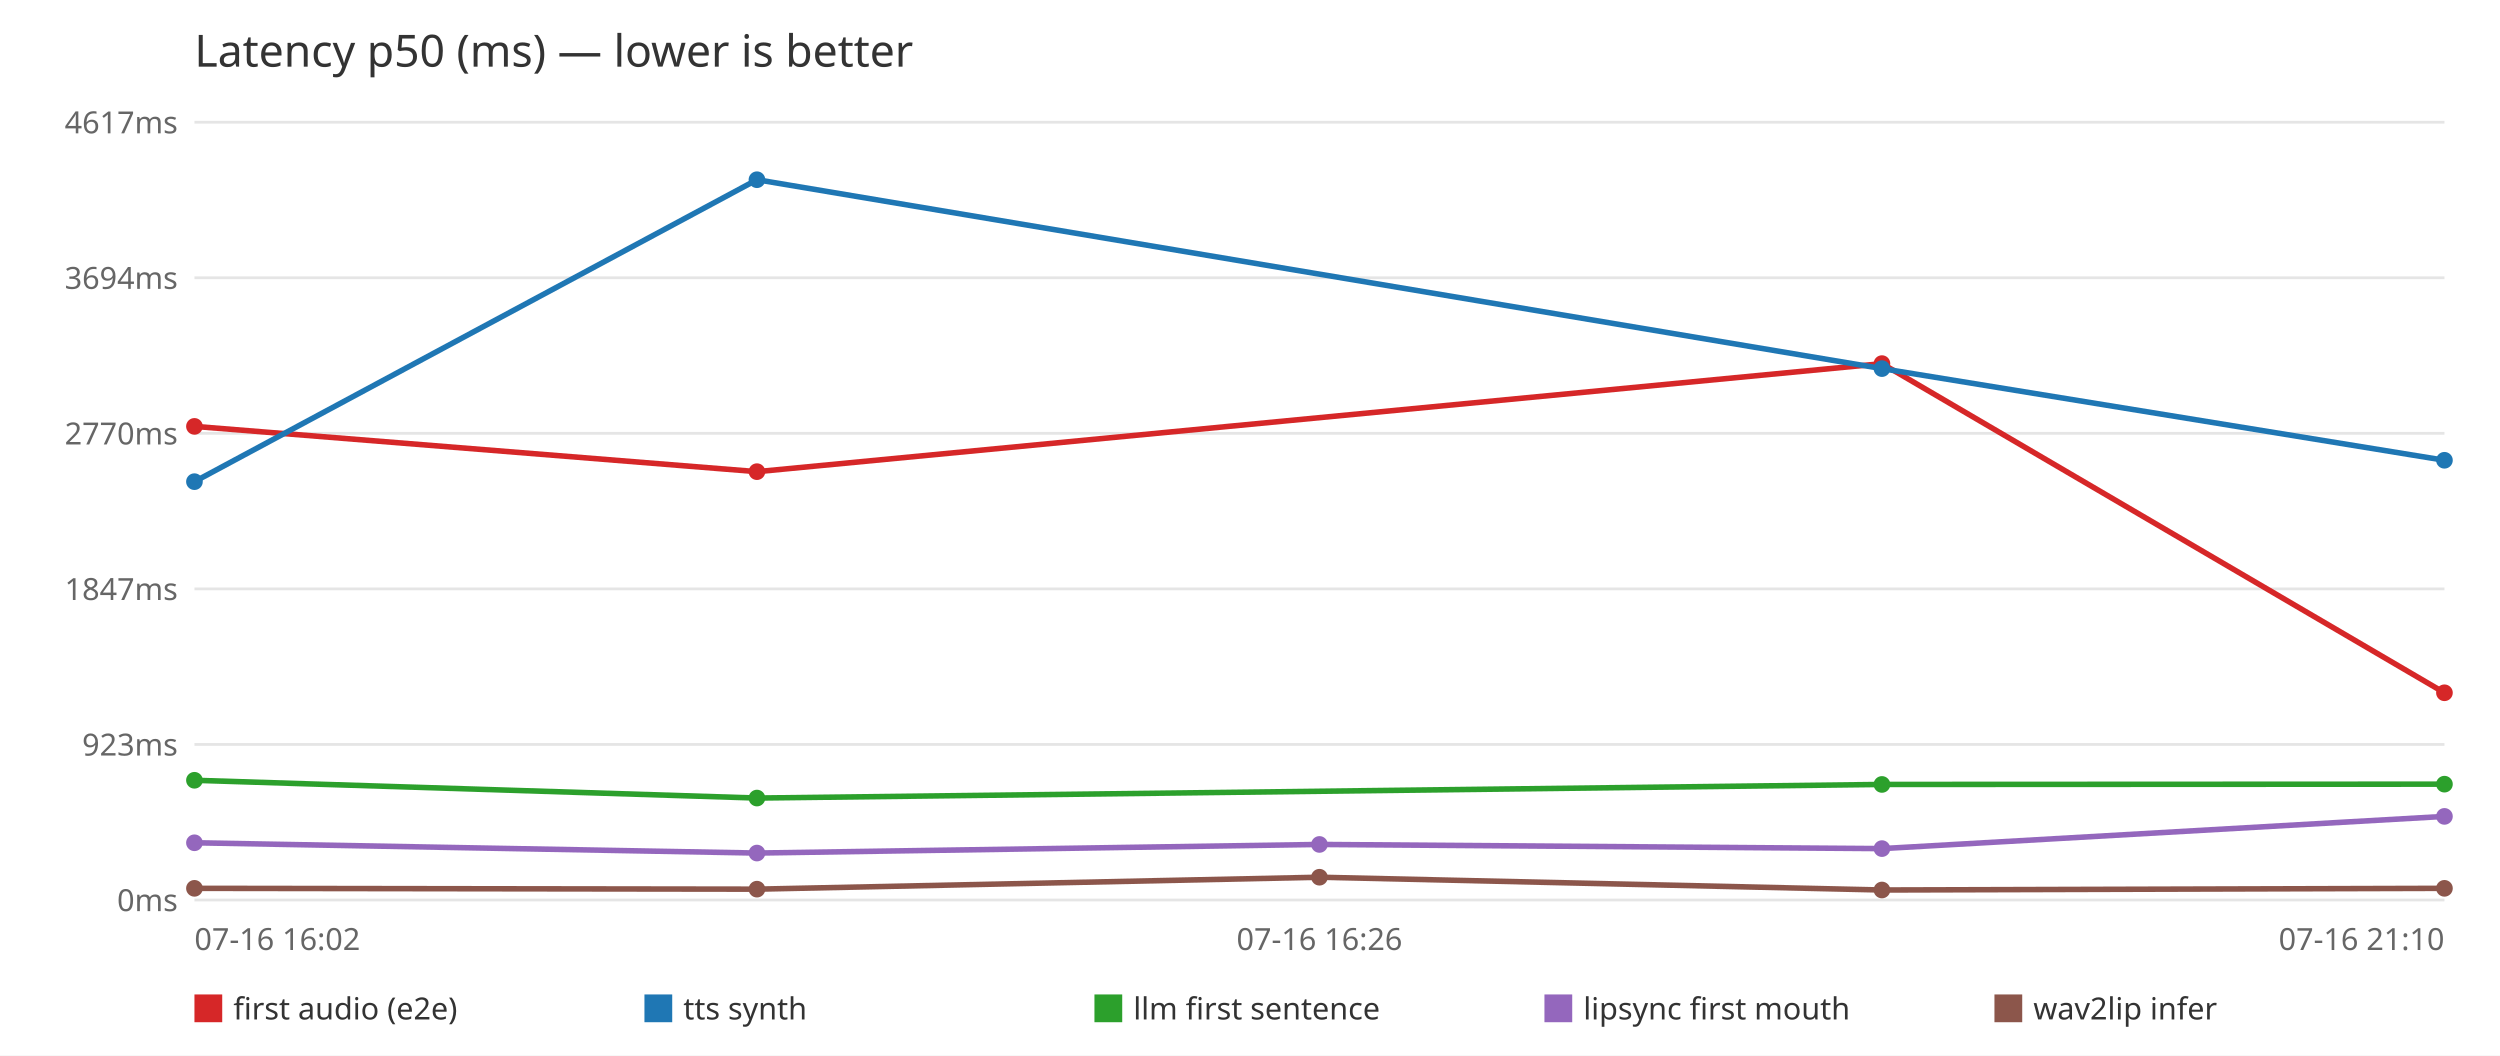
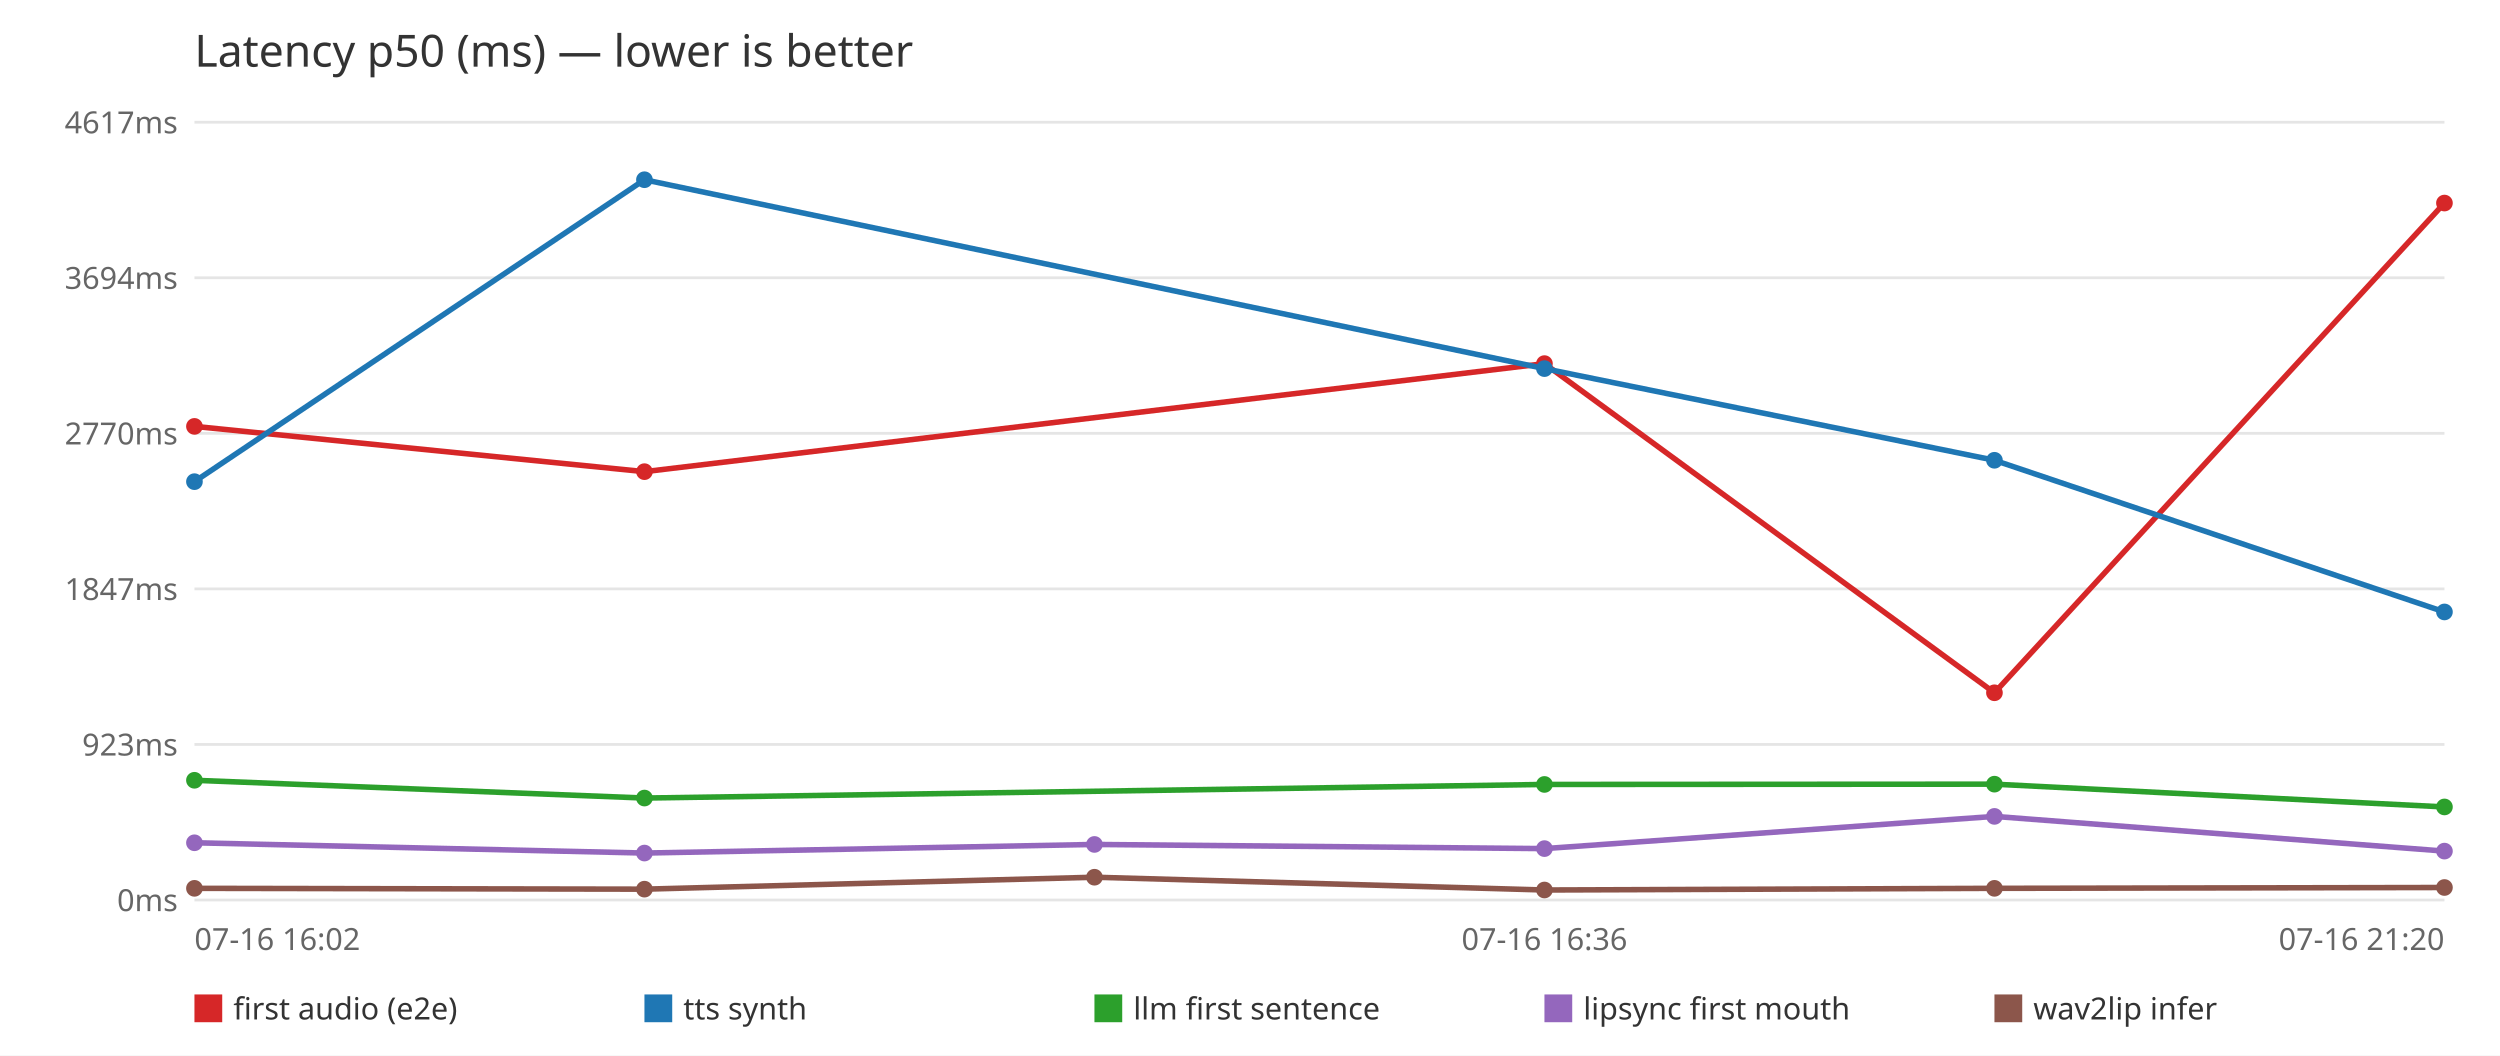
<svg xmlns="http://www.w3.org/2000/svg" width="900" height="380" viewBox="0 0 900 380" font-family="sans-serif">
  <rect width="900" height="380" fill="white" />
  <text x="70" y="24" font-size="16" fill="#333">Latency p50 (ms) — lower is better</text>
  <line x1="70" y1="324.0" x2="880" y2="324.0" stroke="#e5e5e5" />
  <text x="64" y="328.0" font-size="11" fill="#666" text-anchor="end">0ms</text>
  <line x1="70" y1="268.0" x2="880" y2="268.0" stroke="#e5e5e5" />
  <text x="64" y="272.0" font-size="11" fill="#666" text-anchor="end">923ms</text>
  <line x1="70" y1="212.0" x2="880" y2="212.0" stroke="#e5e5e5" />
  <text x="64" y="216.0" font-size="11" fill="#666" text-anchor="end">1847ms</text>
  <line x1="70" y1="156.0" x2="880" y2="156.0" stroke="#e5e5e5" />
  <text x="64" y="160.0" font-size="11" fill="#666" text-anchor="end">2770ms</text>
  <line x1="70" y1="100.0" x2="880" y2="100.0" stroke="#e5e5e5" />
  <text x="64" y="104.0" font-size="11" fill="#666" text-anchor="end">3694ms</text>
  <line x1="70" y1="44.0" x2="880" y2="44.0" stroke="#e5e5e5" />
  <text x="64" y="48.0" font-size="11" fill="#666" text-anchor="end">4617ms</text>
  <text x="70.0" y="342" font-size="11" fill="#666" text-anchor="start">07-16 16:02</text>
-   <text x="475.0" y="342" font-size="11" fill="#666" text-anchor="middle">07-16 16:26</text>
-   <text x="880.0" y="342" font-size="11" fill="#666" text-anchor="end">07-16 21:10</text>
-   <polyline points="70.0,153.5 272.5,169.8 677.5,130.9 880.0,249.4" fill="none" stroke="#d62728" stroke-width="2" />
+   <text x="556.0" y="342" font-size="11" fill="#666" text-anchor="middle">07-16 16:36</text>
+   <text x="880.0" y="342" font-size="11" fill="#666" text-anchor="end">07-16 21:20</text>
+   <polyline points="70.0,153.5 232.0,169.8 556.0,130.9 718.0,249.4 880.0,73.1" fill="none" stroke="#d62728" stroke-width="2" />
  <circle cx="70.0" cy="153.5" r="3" fill="#d62728" />
-   <circle cx="272.5" cy="169.8" r="3" fill="#d62728" />
-   <circle cx="677.5" cy="130.9" r="3" fill="#d62728" />
-   <circle cx="880.0" cy="249.4" r="3" fill="#d62728" />
+   <circle cx="232.0" cy="169.8" r="3" fill="#d62728" />
+   <circle cx="556.0" cy="130.9" r="3" fill="#d62728" />
+   <circle cx="718.0" cy="249.4" r="3" fill="#d62728" />
+   <circle cx="880.0" cy="73.1" r="3" fill="#d62728" />
  <rect x="70.0" y="358" width="10" height="10" fill="#d62728" />
  <text x="84.0" y="367" font-size="11" fill="#333">first audio (e2e)</text>
-   <polyline points="70.0,173.4 272.5,64.7 677.5,132.7 880.0,165.7" fill="none" stroke="#1f77b4" stroke-width="2" />
+   <polyline points="70.0,173.4 232.0,64.7 556.0,132.7 718.0,165.7 880.0,220.3" fill="none" stroke="#1f77b4" stroke-width="2" />
  <circle cx="70.0" cy="173.4" r="3" fill="#1f77b4" />
-   <circle cx="272.5" cy="64.7" r="3" fill="#1f77b4" />
-   <circle cx="677.5" cy="132.7" r="3" fill="#1f77b4" />
-   <circle cx="880.0" cy="165.7" r="3" fill="#1f77b4" />
+   <circle cx="232.0" cy="64.7" r="3" fill="#1f77b4" />
+   <circle cx="556.0" cy="132.7" r="3" fill="#1f77b4" />
+   <circle cx="718.0" cy="165.7" r="3" fill="#1f77b4" />
+   <circle cx="880.0" cy="220.3" r="3" fill="#1f77b4" />
  <rect x="232.0" y="358" width="10" height="10" fill="#1f77b4" />
  <text x="246.0" y="367" font-size="11" fill="#333">tts synth</text>
-   <polyline points="70.0,280.9 272.5,287.3 677.5,282.4 880.0,282.3" fill="none" stroke="#2ca02c" stroke-width="2" />
+   <polyline points="70.0,280.9 232.0,287.3 556.0,282.4 718.0,282.3 880.0,290.5" fill="none" stroke="#2ca02c" stroke-width="2" />
  <circle cx="70.0" cy="280.9" r="3" fill="#2ca02c" />
-   <circle cx="272.5" cy="287.3" r="3" fill="#2ca02c" />
-   <circle cx="677.5" cy="282.4" r="3" fill="#2ca02c" />
-   <circle cx="880.0" cy="282.3" r="3" fill="#2ca02c" />
+   <circle cx="232.0" cy="287.3" r="3" fill="#2ca02c" />
+   <circle cx="556.0" cy="282.4" r="3" fill="#2ca02c" />
+   <circle cx="718.0" cy="282.3" r="3" fill="#2ca02c" />
+   <circle cx="880.0" cy="290.5" r="3" fill="#2ca02c" />
  <rect x="394.0" y="358" width="10" height="10" fill="#2ca02c" />
  <text x="408.0" y="367" font-size="11" fill="#333">llm first sentence</text>
-   <polyline points="70.0,303.4 272.5,307.1 475.0,304.0 677.5,305.5 880.0,293.9" fill="none" stroke="#9467bd" stroke-width="2" />
+   <polyline points="70.0,303.4 232.0,307.1 394.0,304.0 556.0,305.5 718.0,293.9 880.0,306.4" fill="none" stroke="#9467bd" stroke-width="2" />
  <circle cx="70.0" cy="303.4" r="3" fill="#9467bd" />
-   <circle cx="272.5" cy="307.1" r="3" fill="#9467bd" />
-   <circle cx="475.0" cy="304.0" r="3" fill="#9467bd" />
-   <circle cx="677.5" cy="305.5" r="3" fill="#9467bd" />
-   <circle cx="880.0" cy="293.9" r="3" fill="#9467bd" />
+   <circle cx="232.0" cy="307.1" r="3" fill="#9467bd" />
+   <circle cx="394.0" cy="304.0" r="3" fill="#9467bd" />
+   <circle cx="556.0" cy="305.5" r="3" fill="#9467bd" />
+   <circle cx="718.0" cy="293.9" r="3" fill="#9467bd" />
+   <circle cx="880.0" cy="306.4" r="3" fill="#9467bd" />
  <rect x="556.0" y="358" width="10" height="10" fill="#9467bd" />
  <text x="570.0" y="367" font-size="11" fill="#333">lipsync first mouth</text>
-   <polyline points="70.0,319.8 272.5,320.1 475.0,315.8 677.5,320.4 880.0,319.8" fill="none" stroke="#8c564b" stroke-width="2" />
+   <polyline points="70.0,319.8 232.0,320.1 394.0,315.8 556.0,320.4 718.0,319.8 880.0,319.5" fill="none" stroke="#8c564b" stroke-width="2" />
  <circle cx="70.0" cy="319.8" r="3" fill="#8c564b" />
-   <circle cx="272.5" cy="320.1" r="3" fill="#8c564b" />
-   <circle cx="475.0" cy="315.8" r="3" fill="#8c564b" />
-   <circle cx="677.5" cy="320.4" r="3" fill="#8c564b" />
-   <circle cx="880.0" cy="319.8" r="3" fill="#8c564b" />
+   <circle cx="232.0" cy="320.1" r="3" fill="#8c564b" />
+   <circle cx="394.0" cy="315.8" r="3" fill="#8c564b" />
+   <circle cx="556.0" cy="320.4" r="3" fill="#8c564b" />
+   <circle cx="718.0" cy="319.8" r="3" fill="#8c564b" />
+   <circle cx="880.0" cy="319.5" r="3" fill="#8c564b" />
  <rect x="718.0" y="358" width="10" height="10" fill="#8c564b" />
  <text x="732.0" y="367" font-size="11" fill="#333">wav2lip infer</text>
</svg>
